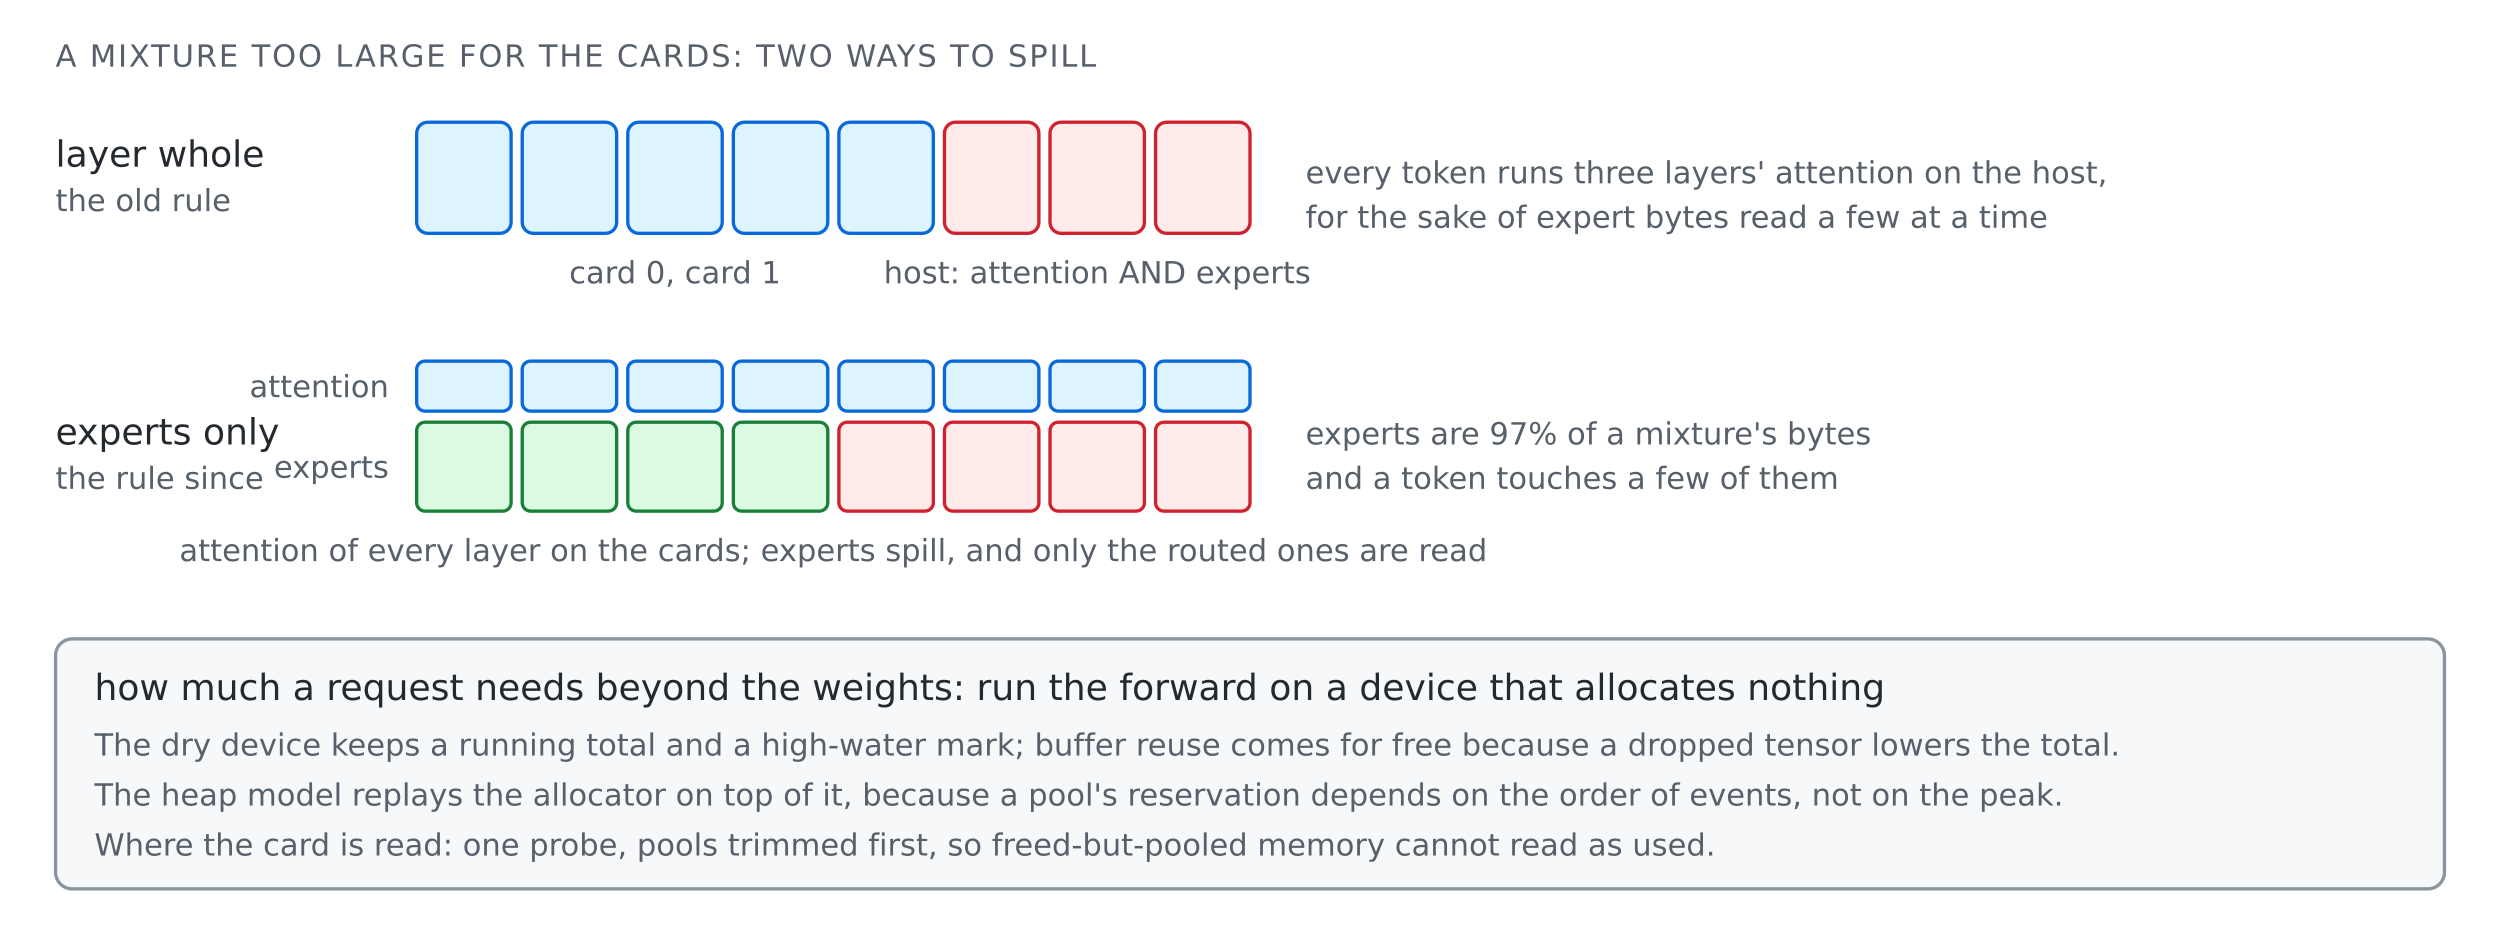
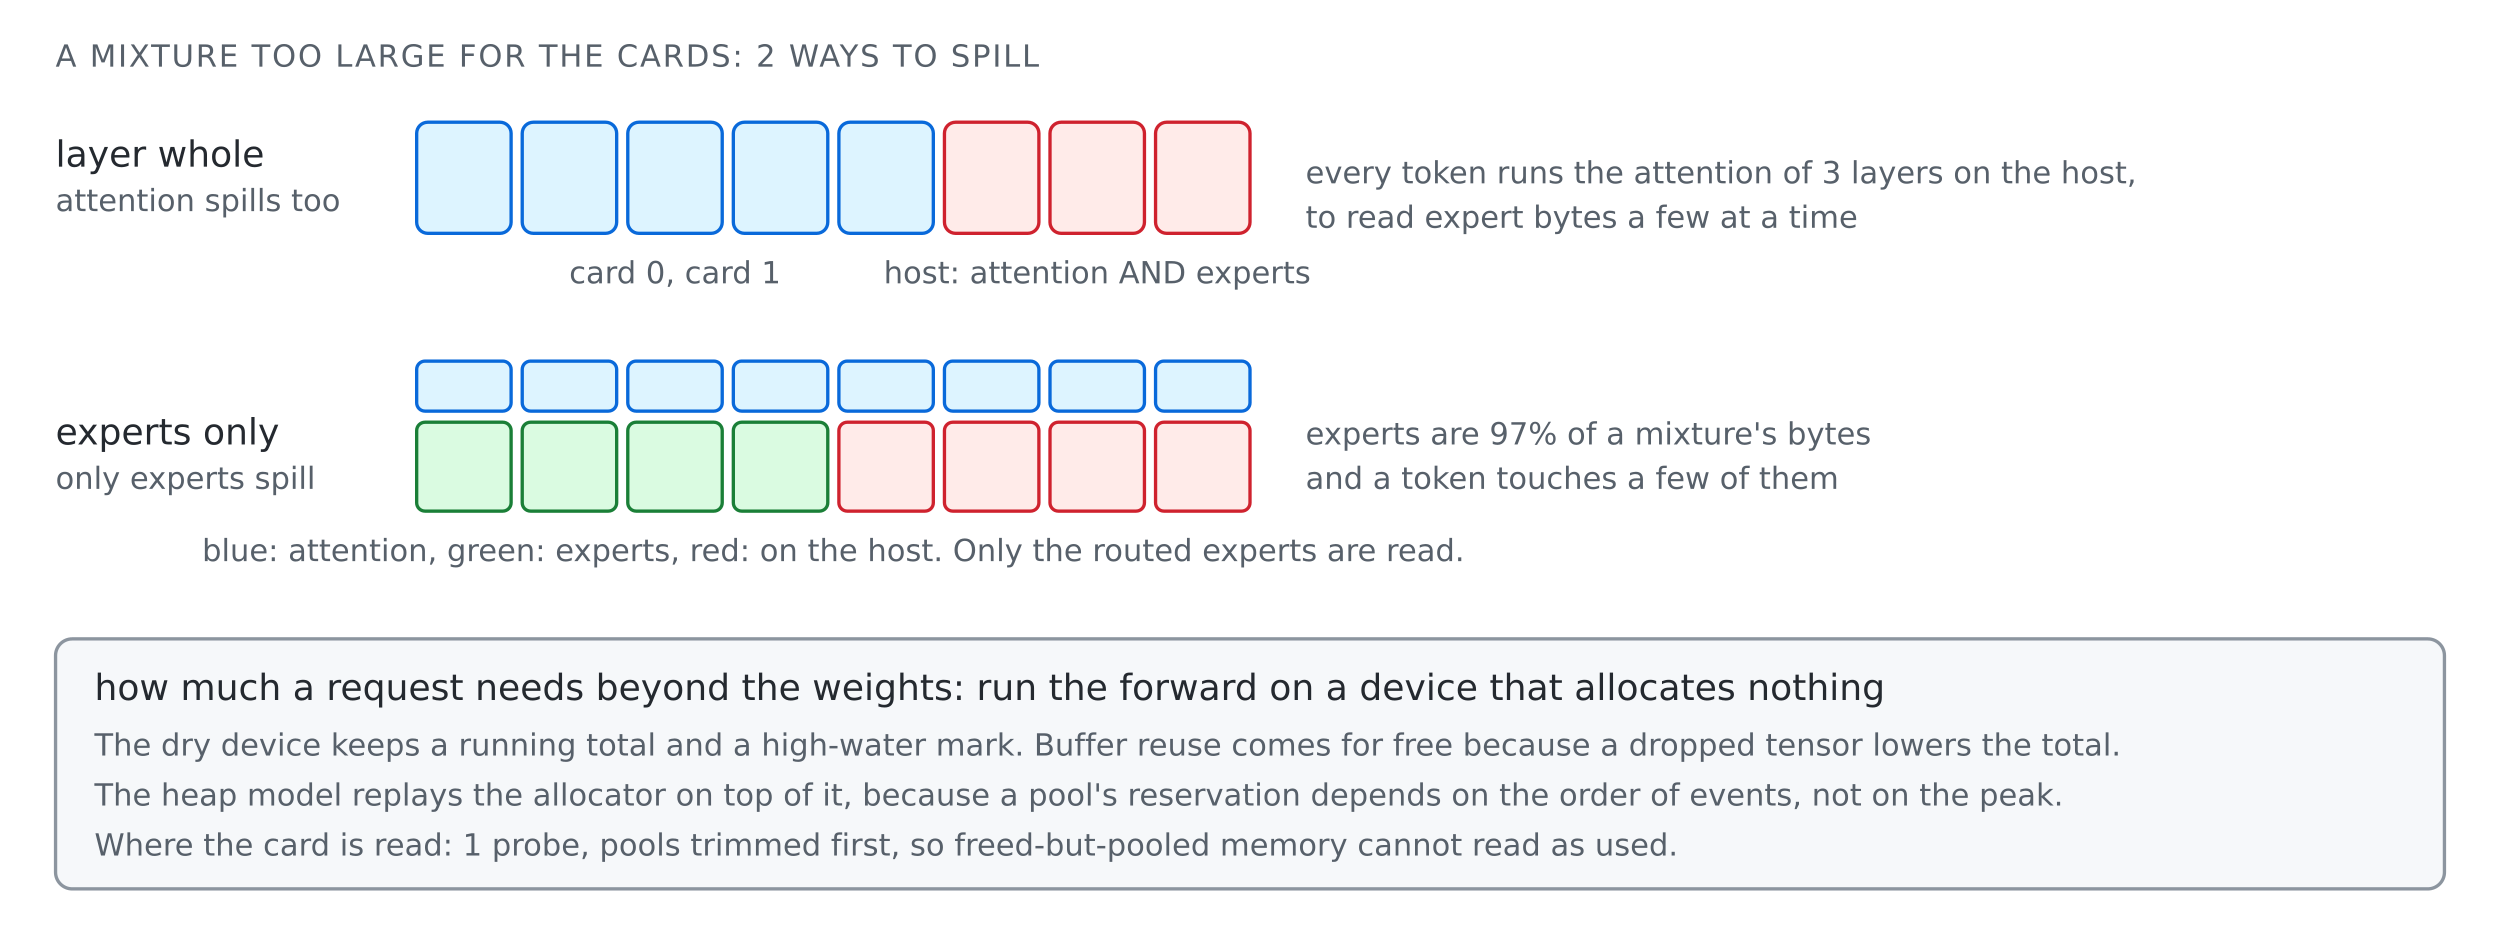
<svg xmlns="http://www.w3.org/2000/svg" width="900" height="340" viewBox="0 0 900 340" font-family="DejaVu Sans, Liberation Sans, Helvetica, Arial, sans-serif">
  <style>
.b{fill:#f6f8fa;stroke:#8c959f;stroke-width:1.2}
.c{fill:#ddf4ff;stroke:#0969da;stroke-width:1.2}
.g{fill:#dafbe1;stroke:#1a7f37;stroke-width:1.2}
.w{fill:#e7e7ea;stroke:#6e7781;stroke-width:1.2}
.r{fill:#ffebe9;stroke:#cf222e;stroke-width:1.2}
.t{fill:#24292f;font-size:13px}
.s{fill:#57606a;font-size:11px}
.h{fill:#57606a;font-size:11px;letter-spacing:.06em}
@media (prefers-color-scheme:dark){
.b{fill:#161b22;stroke:#6e7681}.c{fill:#0c2d6b;stroke:#58a6ff}.g{fill:#0f3a1f;stroke:#3fb950}.w{fill:#21262d;stroke:#8b949e}.r{fill:#4a1216;stroke:#ff7b72}
.t{fill:#e6edf3}.s,.h{fill:#8b949e}}
</style>
-   <text class="h" x="20" y="24">A MIXTURE TOO LARGE FOR THE CARDS: TWO WAYS TO SPILL</text>
+   <text class="h" x="20" y="24">A MIXTURE TOO LARGE FOR THE CARDS: 2 WAYS TO SPILL</text>
  <text class="t" x="20" y="60">layer whole</text>
-   <text class="s" x="20" y="76">the old rule</text>
+   <text class="s" x="20" y="76">attention spills too</text>
  <rect class="c" x="150" y="44" width="34" height="40" rx="4" />
  <rect class="c" x="188" y="44" width="34" height="40" rx="4" />
  <rect class="c" x="226" y="44" width="34" height="40" rx="4" />
  <rect class="c" x="264" y="44" width="34" height="40" rx="4" />
  <rect class="c" x="302" y="44" width="34" height="40" rx="4" />
  <rect class="r" x="340" y="44" width="34" height="40" rx="4" />
  <rect class="r" x="378" y="44" width="34" height="40" rx="4" />
  <rect class="r" x="416" y="44" width="34" height="40" rx="4" />
  <text class="s" x="243" y="102" text-anchor="middle">card 0, card 1</text>
  <text class="s" x="395" y="102" text-anchor="middle">host: attention AND experts</text>
-   <text class="s" x="470" y="66">every token runs three layers' attention on the host,</text>
-   <text class="s" x="470" y="82">for the sake of expert bytes read a few at a time</text>
+   <text class="s" x="470" y="66">every token runs the attention of 3 layers on the host,</text>
+   <text class="s" x="470" y="82">to read expert bytes a few at a time</text>
  <text class="t" x="20" y="160">experts only</text>
-   <text class="s" x="20" y="176">the rule since</text>
+   <text class="s" x="20" y="176">only experts spill</text>
  <rect class="c" x="150" y="130" width="34" height="18" rx="3" />
  <rect class="c" x="188" y="130" width="34" height="18" rx="3" />
  <rect class="c" x="226" y="130" width="34" height="18" rx="3" />
  <rect class="c" x="264" y="130" width="34" height="18" rx="3" />
  <rect class="c" x="302" y="130" width="34" height="18" rx="3" />
  <rect class="c" x="340" y="130" width="34" height="18" rx="3" />
  <rect class="c" x="378" y="130" width="34" height="18" rx="3" />
  <rect class="c" x="416" y="130" width="34" height="18" rx="3" />
  <rect class="g" x="150" y="152" width="34" height="32" rx="3" />
  <rect class="g" x="188" y="152" width="34" height="32" rx="3" />
  <rect class="g" x="226" y="152" width="34" height="32" rx="3" />
  <rect class="g" x="264" y="152" width="34" height="32" rx="3" />
  <rect class="r" x="302" y="152" width="34" height="32" rx="3" />
  <rect class="r" x="340" y="152" width="34" height="32" rx="3" />
  <rect class="r" x="378" y="152" width="34" height="32" rx="3" />
  <rect class="r" x="416" y="152" width="34" height="32" rx="3" />
-   <text class="s" x="140" y="143" text-anchor="end">attention</text>
-   <text class="s" x="140" y="172" text-anchor="end">experts</text>
-   <text class="s" x="300" y="202" text-anchor="middle">attention of every layer on the cards; experts spill, and only the routed ones are read</text>
+   <text class="s" x="300" y="202" text-anchor="middle">blue: attention, green: experts, red: on the host. Only the routed experts are read.</text>
  <text class="s" x="470" y="160">experts are 97% of a mixture's bytes</text>
  <text class="s" x="470" y="176">and a token touches a few of them</text>
  <rect class="b" x="20" y="230" width="860" height="90" rx="6" />
  <text class="t" x="34" y="252">how much a request needs beyond the weights: run the forward on a device that allocates nothing</text>
-   <text class="s" x="34" y="272">The dry device keeps a running total and a high-water mark; buffer reuse comes for free because a dropped tensor lowers the total.</text>
+   <text class="s" x="34" y="272">The dry device keeps a running total and a high-water mark. Buffer reuse comes for free because a dropped tensor lowers the total.</text>
  <text class="s" x="34" y="290">The heap model replays the allocator on top of it, because a pool's reservation depends on the order of events, not on the peak.</text>
-   <text class="s" x="34" y="308">Where the card is read: one probe, pools trimmed first, so freed-but-pooled memory cannot read as used.</text>
+   <text class="s" x="34" y="308">Where the card is read: 1 probe, pools trimmed first, so freed-but-pooled memory cannot read as used.</text>
</svg>
